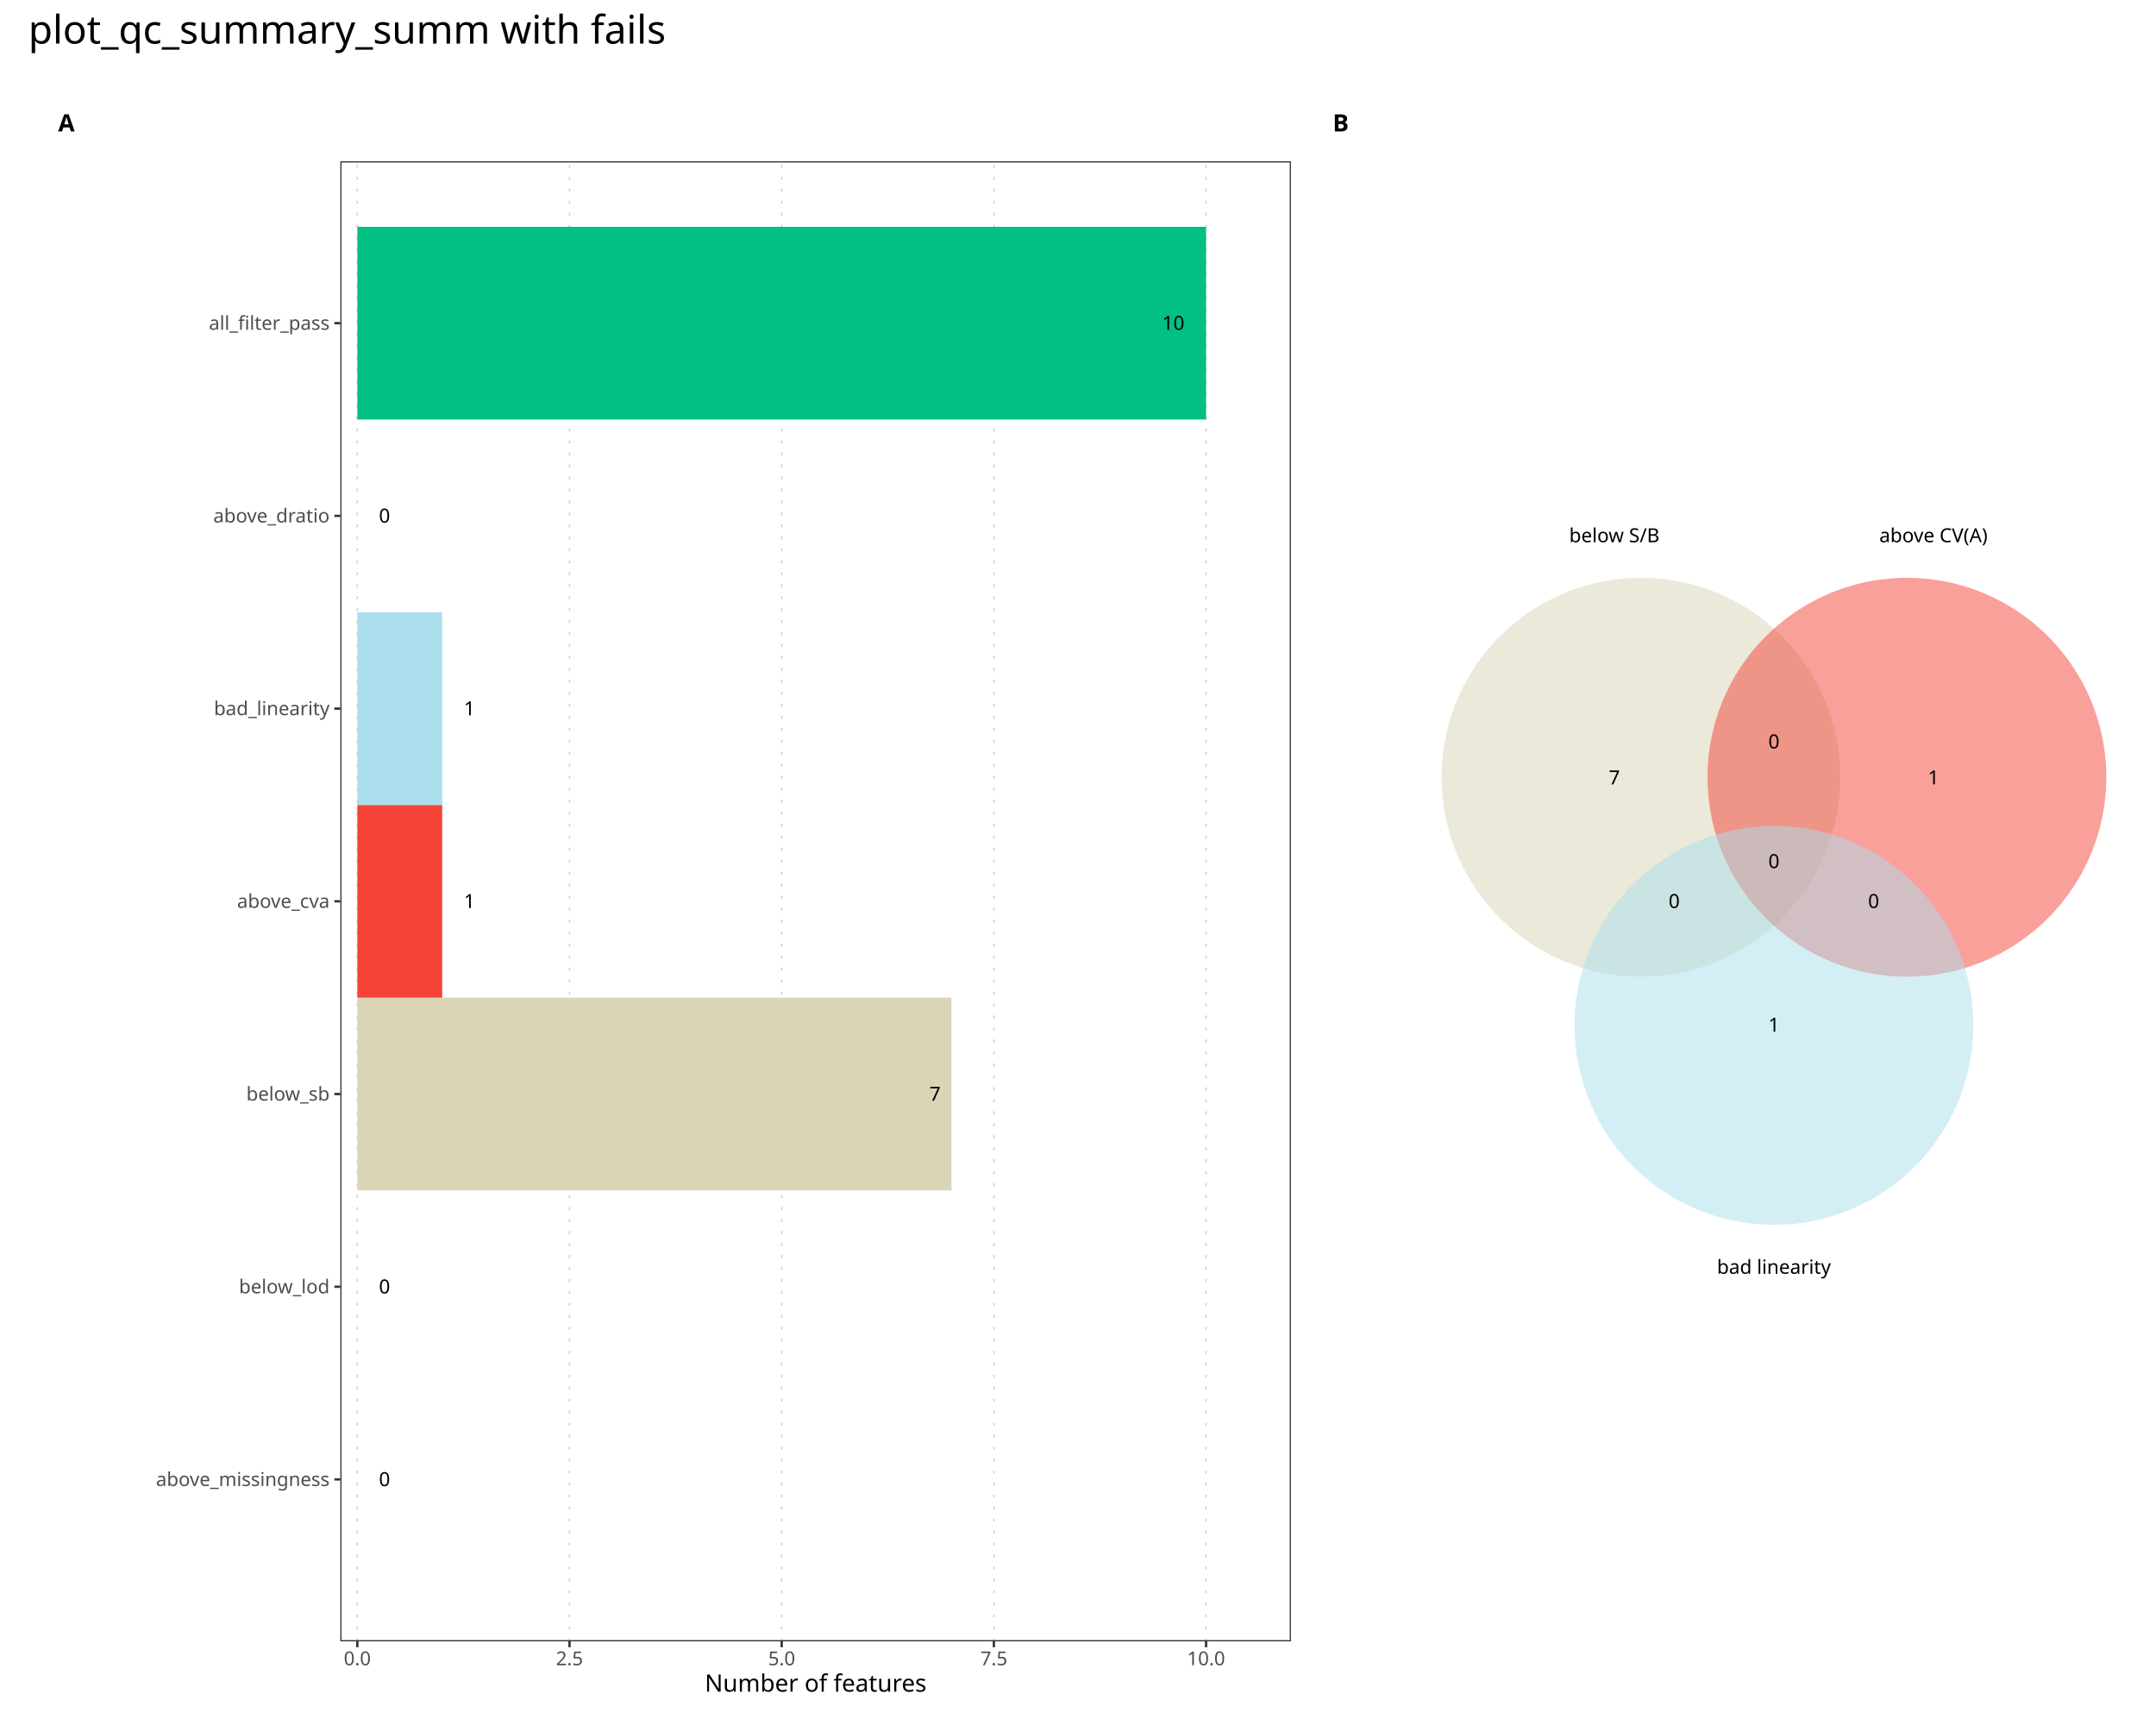
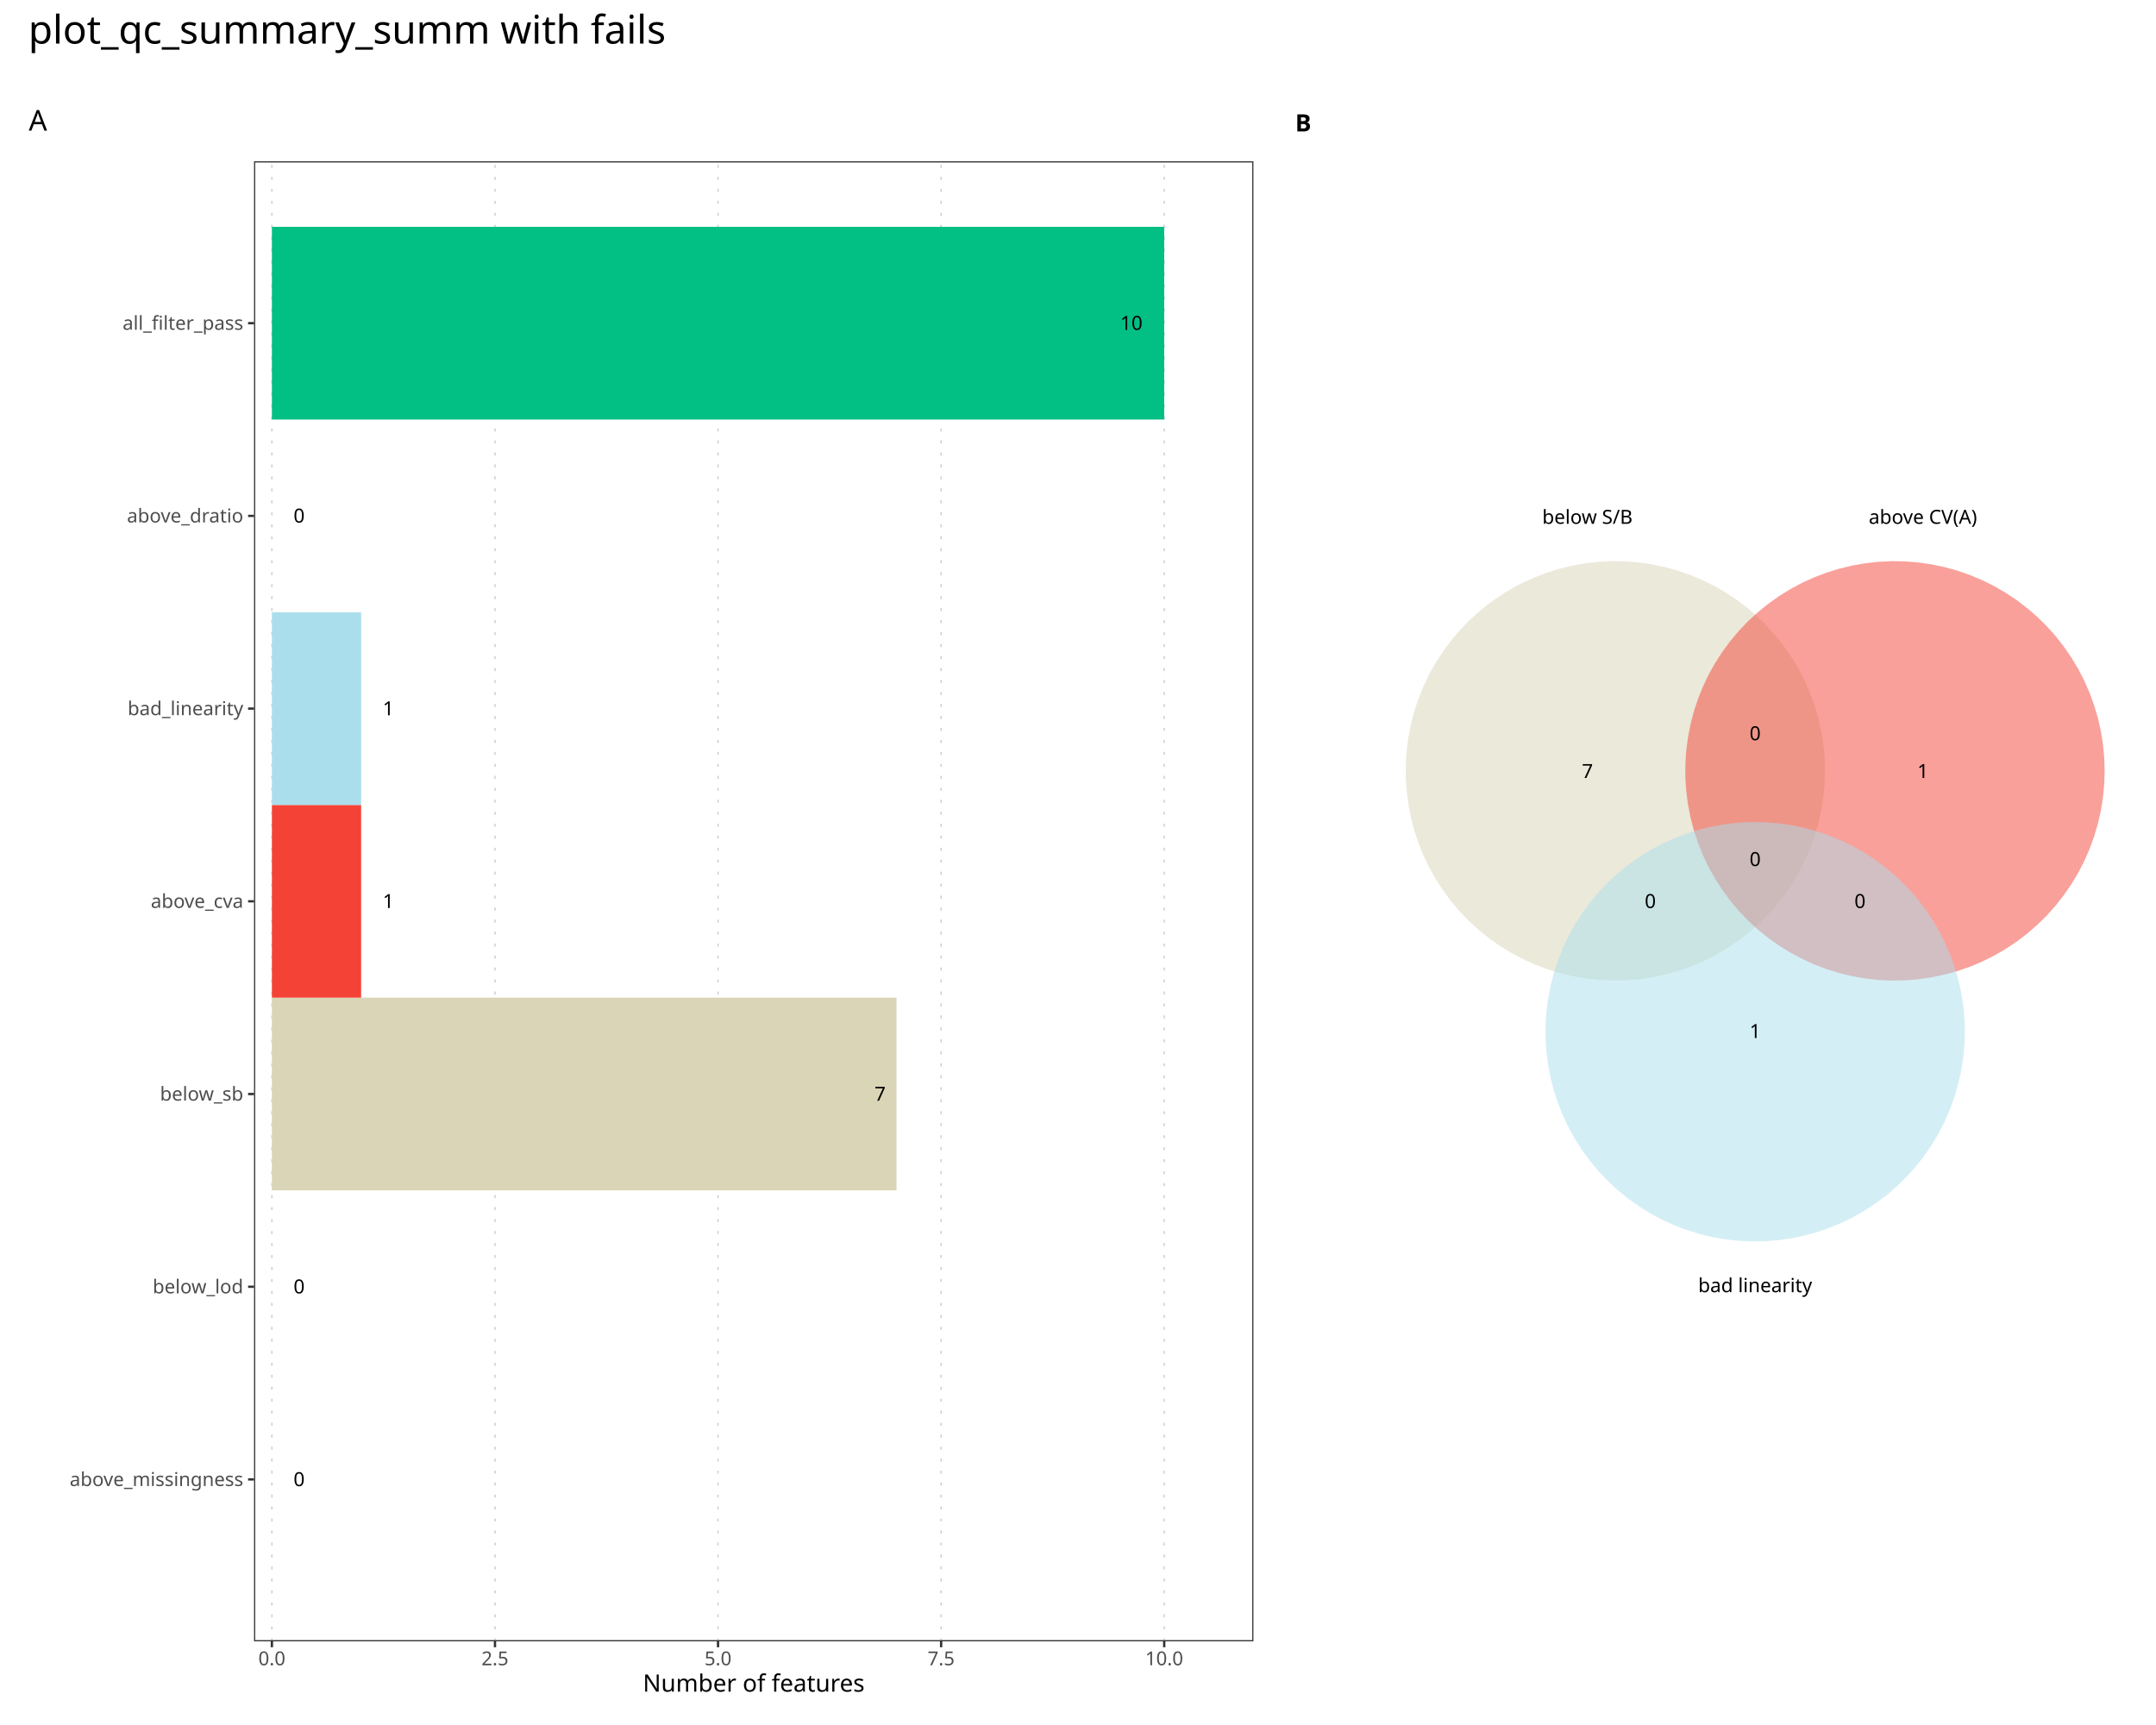
<svg xmlns="http://www.w3.org/2000/svg" class="svglite" data-engine-version="2.0" width="720.00pt" height="576.00pt" viewBox="0 0 720.00 576.00">
  <defs>
    <style type="text/css">
    .svglite line, .svglite polyline, .svglite polygon, .svglite path, .svglite rect, .svglite circle {
      fill: none;
      stroke: #000000;
      stroke-linecap: round;
      stroke-linejoin: round;
      stroke-miterlimit: 10.00;
    }
  </style>
  </defs>
  <rect width="100%" height="100%" style="stroke: none; fill: #FFFFFF;" />
  <defs>
    <clipPath id="cpMC4wMHw3MjAuMDB8MC4wMHw1NzYuMDA=">
      <rect x="0.00" y="0.00" width="720.00" height="576.00" />
    </clipPath>
  </defs>
  <g clip-path="url(#cpMC4wMHw3MjAuMDB8MC4wMHw1NzYuMDA=)">
    <rect x="-0" y="0.00" width="720.00" height="576.00" style="stroke-width: 1.07; stroke: #FFFFFF; fill: #FFFFFF;" />
  </g>
  <defs>
-     <clipPath id="cpMTEzLjY2fDcxNC41Mnw1My44Nnw1NDguMDY=">
-       <rect x="113.66" y="53.86" width="600.86" height="494.20" />
+     <clipPath id="cpODQuODR8NzE0LjUyfDUzLjg2fDU0OC4wNg==">
+       <rect x="84.84" y="53.86" width="629.68" height="494.20" />
    </clipPath>
  </defs>
-   <g clip-path="url(#cpMTEzLjY2fDcxNC41Mnw1My44Nnw1NDguMDY=)">
+   <g clip-path="url(#cpODQuODR8NzE0LjUyfDUzLjg2fDU0OC4wNg==)">
</g>
  <g clip-path="url(#cpMC4wMHw3MjAuMDB8MC4wMHw1NzYuMDA=)">
</g>
  <defs>
-     <clipPath id="cpNS40OHw0MzUuMTB8MjIuNzh8NTcwLjUy">
-       <rect x="5.48" y="22.78" width="429.62" height="547.74" />
+     <clipPath id="cpNS40OHw0MjIuNTd8MjIuNzh8NTcwLjUy">
+       <rect x="5.48" y="22.78" width="417.09" height="547.74" />
    </clipPath>
  </defs>
-   <g clip-path="url(#cpNS40OHw0MzUuMTB8MjIuNzh8NTcwLjUy)">
-     <rect x="5.48" y="22.78" width="429.62" height="547.74" style="stroke-width: 0.78; stroke: #FFFFFF; fill: #FFFFFF;" />
+   <g clip-path="url(#cpNS40OHw0MjIuNTd8MjIuNzh8NTcwLjUy)">
+     <rect x="5.48" y="22.78" width="417.09" height="547.74" style="stroke-width: 0.78; stroke: #FFFFFF; fill: #FFFFFF;" />
  </g>
  <g clip-path="url(#cpMC4wMHw3MjAuMDB8MC4wMHw1NzYuMDA=)">
</g>
  <defs>
-     <clipPath id="cpNDM1LjEwfDcxNC41MnwyMi43OHw1NzAuNTI=">
-       <rect x="435.10" y="22.78" width="279.42" height="547.74" />
+     <clipPath id="cpNDIyLjU3fDcxNC41MnwyMi43OHw1NzAuNTI=">
+       <rect x="422.57" y="22.78" width="291.95" height="547.74" />
    </clipPath>
  </defs>
-   <g clip-path="url(#cpNDM1LjEwfDcxNC41MnwyMi43OHw1NzAuNTI=)">
-     <rect x="435.10" y="22.78" width="279.42" height="547.74" style="stroke-width: 0.00; stroke: none;" />
+   <g clip-path="url(#cpNDIyLjU3fDcxNC41MnwyMi43OHw1NzAuNTI=)">
+     <rect x="422.57" y="22.78" width="291.95" height="547.74" style="stroke-width: 0.00; stroke: none;" />
  </g>
  <g clip-path="url(#cpMC4wMHw3MjAuMDB8MC4wMHw1NzYuMDA=)">
</g>
  <defs>
-     <clipPath id="cpMTEzLjY2fDQzMS4xMXw1My44Nnw1NDguMDY=">
-       <rect x="113.66" y="53.86" width="317.45" height="494.20" />
+     <clipPath id="cpODQuODR8NDE4LjU4fDUzLjg2fDU0OC4wNg==">
+       <rect x="84.84" y="53.86" width="333.74" height="494.20" />
    </clipPath>
  </defs>
-   <g clip-path="url(#cpMTEzLjY2fDQzMS4xMXw1My44Nnw1NDguMDY=)">
-     <rect x="113.66" y="53.86" width="317.45" height="494.20" style="stroke-width: 0.78; stroke: none; fill: #FFFFFF;" />
-     <polyline points="119.33,548.06 119.33,53.86 " style="stroke-width: 0.43; stroke: #CCCCCC; stroke-dasharray: 1.00,3.00; stroke-linecap: butt;" />
-     <polyline points="190.19,548.06 190.19,53.86 " style="stroke-width: 0.43; stroke: #CCCCCC; stroke-dasharray: 1.00,3.00; stroke-linecap: butt;" />
-     <polyline points="261.05,548.06 261.05,53.86 " style="stroke-width: 0.43; stroke: #CCCCCC; stroke-dasharray: 1.00,3.00; stroke-linecap: butt;" />
-     <polyline points="331.91,548.06 331.91,53.86 " style="stroke-width: 0.43; stroke: #CCCCCC; stroke-dasharray: 1.00,3.00; stroke-linecap: butt;" />
-     <polyline points="402.77,548.06 402.77,53.86 " style="stroke-width: 0.43; stroke: #CCCCCC; stroke-dasharray: 1.00,3.00; stroke-linecap: butt;" />
-     <rect x="119.33" y="461.83" width="0.00" height="64.35" style="stroke-width: 0.78; stroke: none; stroke-linecap: butt; stroke-linejoin: miter; fill: #FFFF00;" />
-     <rect x="119.33" y="397.48" width="0.00" height="64.35" style="stroke-width: 0.78; stroke: none; stroke-linecap: butt; stroke-linejoin: miter; fill: #ADA3A3;" />
-     <rect x="119.33" y="333.13" width="198.41" height="64.35" style="stroke-width: 0.78; stroke: none; stroke-linecap: butt; stroke-linejoin: miter; fill: #D9D5B6;" />
-     <rect x="119.33" y="268.78" width="28.34" height="64.35" style="stroke-width: 0.78; stroke: none; stroke-linecap: butt; stroke-linejoin: miter; fill: #F44336;" />
-     <rect x="119.33" y="204.44" width="28.34" height="64.35" style="stroke-width: 0.78; stroke: none; stroke-linecap: butt; stroke-linejoin: miter; fill: #ABDEED;" />
-     <rect x="119.33" y="140.09" width="0.00" height="64.35" style="stroke-width: 0.78; stroke: none; stroke-linecap: butt; stroke-linejoin: miter; fill: #B5A2F5;" />
-     <rect x="119.33" y="75.74" width="283.44" height="64.35" style="stroke-width: 0.78; stroke: none; stroke-linecap: butt; stroke-linejoin: miter; fill: #02BF83;" />
-     <text x="126.56" y="496.24" style="font-size: 6.50px; font-family: sans;" textLength="3.62px" lengthAdjust="spacingAndGlyphs">0</text>
-     <text x="126.56" y="431.89" style="font-size: 6.50px; font-family: sans;" textLength="3.62px" lengthAdjust="spacingAndGlyphs">0</text>
-     <text x="314.12" y="367.54" text-anchor="end" style="font-size: 6.50px; font-family: sans;" textLength="3.62px" lengthAdjust="spacingAndGlyphs">7</text>
-     <text x="154.91" y="303.20" style="font-size: 6.50px; font-family: sans;" textLength="3.62px" lengthAdjust="spacingAndGlyphs">1</text>
-     <text x="154.91" y="238.85" style="font-size: 6.50px; font-family: sans;" textLength="3.62px" lengthAdjust="spacingAndGlyphs">1</text>
-     <text x="126.56" y="174.50" style="font-size: 6.50px; font-family: sans;" textLength="3.62px" lengthAdjust="spacingAndGlyphs">0</text>
-     <text x="395.54" y="110.15" text-anchor="end" style="font-size: 6.50px; font-family: sans;" textLength="7.23px" lengthAdjust="spacingAndGlyphs">10</text>
-     <rect x="113.66" y="53.86" width="317.45" height="494.20" style="stroke-width: 0.78; stroke: #333333;" />
+   <g clip-path="url(#cpODQuODR8NDE4LjU4fDUzLjg2fDU0OC4wNg==)">
+     <rect x="84.84" y="53.86" width="333.74" height="494.20" style="stroke-width: 0.78; stroke: none; fill: #FFFFFF;" />
+     <polyline points="90.80,548.06 90.80,53.86 " style="stroke-width: 0.43; stroke: #CCCCCC; stroke-dasharray: 1.00,3.00; stroke-linecap: butt;" />
+     <polyline points="165.30,548.06 165.30,53.86 " style="stroke-width: 0.43; stroke: #CCCCCC; stroke-dasharray: 1.00,3.00; stroke-linecap: butt;" />
+     <polyline points="239.79,548.06 239.79,53.86 " style="stroke-width: 0.43; stroke: #CCCCCC; stroke-dasharray: 1.00,3.00; stroke-linecap: butt;" />
+     <polyline points="314.29,548.06 314.29,53.86 " style="stroke-width: 0.43; stroke: #CCCCCC; stroke-dasharray: 1.00,3.00; stroke-linecap: butt;" />
+     <polyline points="388.79,548.06 388.79,53.86 " style="stroke-width: 0.43; stroke: #CCCCCC; stroke-dasharray: 1.00,3.00; stroke-linecap: butt;" />
+     <rect x="90.80" y="461.83" width="0.00" height="64.35" style="stroke-width: 0.78; stroke: none; stroke-linecap: butt; stroke-linejoin: miter; fill: #FFFF00;" />
+     <rect x="90.80" y="397.48" width="0.00" height="64.35" style="stroke-width: 0.78; stroke: none; stroke-linecap: butt; stroke-linejoin: miter; fill: #ADA3A3;" />
+     <rect x="90.80" y="333.13" width="208.59" height="64.35" style="stroke-width: 0.78; stroke: none; stroke-linecap: butt; stroke-linejoin: miter; fill: #D9D5B6;" />
+     <rect x="90.80" y="268.78" width="29.80" height="64.35" style="stroke-width: 0.78; stroke: none; stroke-linecap: butt; stroke-linejoin: miter; fill: #F44336;" />
+     <rect x="90.80" y="204.44" width="29.80" height="64.35" style="stroke-width: 0.78; stroke: none; stroke-linecap: butt; stroke-linejoin: miter; fill: #ABDEED;" />
+     <rect x="90.80" y="140.09" width="0.00" height="64.35" style="stroke-width: 0.78; stroke: none; stroke-linecap: butt; stroke-linejoin: miter; fill: #B5A2F5;" />
+     <rect x="90.80" y="75.74" width="297.99" height="64.35" style="stroke-width: 0.78; stroke: none; stroke-linecap: butt; stroke-linejoin: miter; fill: #02BF83;" />
+     <text x="98.03" y="496.24" style="font-size: 6.50px; font-family: sans;" textLength="3.62px" lengthAdjust="spacingAndGlyphs">0</text>
+     <text x="98.03" y="431.89" style="font-size: 6.50px; font-family: sans;" textLength="3.62px" lengthAdjust="spacingAndGlyphs">0</text>
+     <text x="295.77" y="367.54" text-anchor="end" style="font-size: 6.50px; font-family: sans;" textLength="3.62px" lengthAdjust="spacingAndGlyphs">7</text>
+     <text x="127.83" y="303.20" style="font-size: 6.50px; font-family: sans;" textLength="3.62px" lengthAdjust="spacingAndGlyphs">1</text>
+     <text x="127.83" y="238.85" style="font-size: 6.50px; font-family: sans;" textLength="3.62px" lengthAdjust="spacingAndGlyphs">1</text>
+     <text x="98.03" y="174.50" style="font-size: 6.50px; font-family: sans;" textLength="3.62px" lengthAdjust="spacingAndGlyphs">0</text>
+     <text x="381.55" y="110.15" text-anchor="end" style="font-size: 6.50px; font-family: sans;" textLength="7.23px" lengthAdjust="spacingAndGlyphs">10</text>
+     <rect x="84.84" y="53.86" width="333.74" height="494.20" style="stroke-width: 0.78; stroke: #333333;" />
  </g>
  <g clip-path="url(#cpMC4wMHw3MjAuMDB8MC4wMHw1NzYuMDA=)">
-     <text x="110.07" y="496.21" text-anchor="end" style="font-size: 6.40px; fill: #4D4D4D; font-family: sans;" textLength="56.23px" lengthAdjust="spacingAndGlyphs">above_missingness</text>
-     <text x="110.07" y="431.86" text-anchor="end" style="font-size: 6.40px; fill: #4D4D4D; font-family: sans;" textLength="28.82px" lengthAdjust="spacingAndGlyphs">below_lod</text>
-     <text x="110.07" y="367.51" text-anchor="end" style="font-size: 6.40px; fill: #4D4D4D; font-family: sans;" textLength="27.05px" lengthAdjust="spacingAndGlyphs">below_sb</text>
-     <text x="110.07" y="303.16" text-anchor="end" style="font-size: 6.40px; fill: #4D4D4D; font-family: sans;" textLength="30.97px" lengthAdjust="spacingAndGlyphs">above_cva</text>
-     <text x="110.07" y="238.81" text-anchor="end" style="font-size: 6.40px; fill: #4D4D4D; font-family: sans;" textLength="36.29px" lengthAdjust="spacingAndGlyphs">bad_linearity</text>
-     <text x="110.07" y="174.46" text-anchor="end" style="font-size: 6.40px; fill: #4D4D4D; font-family: sans;" textLength="37.01px" lengthAdjust="spacingAndGlyphs">above_dratio</text>
-     <text x="110.07" y="110.12" text-anchor="end" style="font-size: 6.40px; fill: #4D4D4D; font-family: sans;" textLength="39.13px" lengthAdjust="spacingAndGlyphs">all_filter_pass</text>
-     <polyline points="111.67,494.00 113.66,494.00 " style="stroke-width: 0.78; stroke: #333333; stroke-linecap: butt;" />
-     <polyline points="111.67,429.66 113.66,429.66 " style="stroke-width: 0.78; stroke: #333333; stroke-linecap: butt;" />
-     <polyline points="111.67,365.31 113.66,365.31 " style="stroke-width: 0.78; stroke: #333333; stroke-linecap: butt;" />
-     <polyline points="111.67,300.96 113.66,300.96 " style="stroke-width: 0.78; stroke: #333333; stroke-linecap: butt;" />
-     <polyline points="111.67,236.61 113.66,236.61 " style="stroke-width: 0.78; stroke: #333333; stroke-linecap: butt;" />
-     <polyline points="111.67,172.26 113.66,172.26 " style="stroke-width: 0.78; stroke: #333333; stroke-linecap: butt;" />
-     <polyline points="111.67,107.91 113.66,107.91 " style="stroke-width: 0.78; stroke: #333333; stroke-linecap: butt;" />
-     <polyline points="119.33,550.05 119.33,548.06 " style="stroke-width: 0.78; stroke: #333333; stroke-linecap: butt;" />
-     <polyline points="190.19,550.05 190.19,548.06 " style="stroke-width: 0.78; stroke: #333333; stroke-linecap: butt;" />
-     <polyline points="261.05,550.05 261.05,548.06 " style="stroke-width: 0.78; stroke: #333333; stroke-linecap: butt;" />
-     <polyline points="331.91,550.05 331.91,548.06 " style="stroke-width: 0.78; stroke: #333333; stroke-linecap: butt;" />
-     <polyline points="402.77,550.05 402.77,548.06 " style="stroke-width: 0.78; stroke: #333333; stroke-linecap: butt;" />
-     <text x="119.33" y="556.05" text-anchor="middle" style="font-size: 6.40px; fill: #4D4D4D; font-family: sans;" textLength="8.90px" lengthAdjust="spacingAndGlyphs">0.0</text>
-     <text x="190.19" y="556.05" text-anchor="middle" style="font-size: 6.40px; fill: #4D4D4D; font-family: sans;" textLength="8.90px" lengthAdjust="spacingAndGlyphs">2.5</text>
-     <text x="261.05" y="556.05" text-anchor="middle" style="font-size: 6.40px; fill: #4D4D4D; font-family: sans;" textLength="8.90px" lengthAdjust="spacingAndGlyphs">5.0</text>
-     <text x="331.91" y="556.05" text-anchor="middle" style="font-size: 6.40px; fill: #4D4D4D; font-family: sans;" textLength="8.90px" lengthAdjust="spacingAndGlyphs">7.5</text>
-     <text x="402.77" y="556.05" text-anchor="middle" style="font-size: 6.40px; fill: #4D4D4D; font-family: sans;" textLength="12.46px" lengthAdjust="spacingAndGlyphs">10.0</text>
-     <text x="272.39" y="564.87" text-anchor="middle" style="font-size: 8.00px; font-family: sans;" textLength="68.49px" lengthAdjust="spacingAndGlyphs">Number of features</text>
-     <text x="19.43" y="43.90" style="font-size: 8.00px; font-weight: bold; font-family: sans;" textLength="5.34px" lengthAdjust="spacingAndGlyphs">A</text>
+     <text x="81.25" y="496.21" text-anchor="end" style="font-size: 6.40px; fill: #4D4D4D; font-family: sans;" textLength="56.23px" lengthAdjust="spacingAndGlyphs">above_missingness</text>
+     <text x="81.25" y="431.86" text-anchor="end" style="font-size: 6.40px; fill: #4D4D4D; font-family: sans;" textLength="28.82px" lengthAdjust="spacingAndGlyphs">below_lod</text>
+     <text x="81.25" y="367.51" text-anchor="end" style="font-size: 6.40px; fill: #4D4D4D; font-family: sans;" textLength="27.05px" lengthAdjust="spacingAndGlyphs">below_sb</text>
+     <text x="81.25" y="303.16" text-anchor="end" style="font-size: 6.40px; fill: #4D4D4D; font-family: sans;" textLength="30.97px" lengthAdjust="spacingAndGlyphs">above_cva</text>
+     <text x="81.25" y="238.81" text-anchor="end" style="font-size: 6.40px; fill: #4D4D4D; font-family: sans;" textLength="36.29px" lengthAdjust="spacingAndGlyphs">bad_linearity</text>
+     <text x="81.25" y="174.46" text-anchor="end" style="font-size: 6.40px; fill: #4D4D4D; font-family: sans;" textLength="37.01px" lengthAdjust="spacingAndGlyphs">above_dratio</text>
+     <text x="81.25" y="110.12" text-anchor="end" style="font-size: 6.40px; fill: #4D4D4D; font-family: sans;" textLength="39.13px" lengthAdjust="spacingAndGlyphs">all_filter_pass</text>
+     <polyline points="82.85,494.00 84.84,494.00 " style="stroke-width: 0.78; stroke: #333333; stroke-linecap: butt;" />
+     <polyline points="82.85,429.66 84.84,429.66 " style="stroke-width: 0.78; stroke: #333333; stroke-linecap: butt;" />
+     <polyline points="82.85,365.31 84.84,365.31 " style="stroke-width: 0.78; stroke: #333333; stroke-linecap: butt;" />
+     <polyline points="82.85,300.96 84.84,300.96 " style="stroke-width: 0.78; stroke: #333333; stroke-linecap: butt;" />
+     <polyline points="82.85,236.61 84.84,236.61 " style="stroke-width: 0.78; stroke: #333333; stroke-linecap: butt;" />
+     <polyline points="82.85,172.26 84.84,172.26 " style="stroke-width: 0.78; stroke: #333333; stroke-linecap: butt;" />
+     <polyline points="82.85,107.91 84.84,107.91 " style="stroke-width: 0.78; stroke: #333333; stroke-linecap: butt;" />
+     <polyline points="90.80,550.05 90.80,548.06 " style="stroke-width: 0.78; stroke: #333333; stroke-linecap: butt;" />
+     <polyline points="165.30,550.05 165.30,548.06 " style="stroke-width: 0.78; stroke: #333333; stroke-linecap: butt;" />
+     <polyline points="239.79,550.05 239.79,548.06 " style="stroke-width: 0.78; stroke: #333333; stroke-linecap: butt;" />
+     <polyline points="314.29,550.05 314.29,548.06 " style="stroke-width: 0.78; stroke: #333333; stroke-linecap: butt;" />
+     <polyline points="388.79,550.05 388.79,548.06 " style="stroke-width: 0.78; stroke: #333333; stroke-linecap: butt;" />
+     <text x="90.80" y="556.05" text-anchor="middle" style="font-size: 6.40px; fill: #4D4D4D; font-family: sans;" textLength="8.90px" lengthAdjust="spacingAndGlyphs">0.0</text>
+     <text x="165.30" y="556.05" text-anchor="middle" style="font-size: 6.40px; fill: #4D4D4D; font-family: sans;" textLength="8.90px" lengthAdjust="spacingAndGlyphs">2.5</text>
+     <text x="239.79" y="556.05" text-anchor="middle" style="font-size: 6.40px; fill: #4D4D4D; font-family: sans;" textLength="8.90px" lengthAdjust="spacingAndGlyphs">5.0</text>
+     <text x="314.29" y="556.05" text-anchor="middle" style="font-size: 6.40px; fill: #4D4D4D; font-family: sans;" textLength="8.90px" lengthAdjust="spacingAndGlyphs">7.5</text>
+     <text x="388.79" y="556.05" text-anchor="middle" style="font-size: 6.40px; fill: #4D4D4D; font-family: sans;" textLength="12.46px" lengthAdjust="spacingAndGlyphs">10.0</text>
+     <text x="251.71" y="564.87" text-anchor="middle" style="font-size: 8.00px; font-family: sans;" textLength="68.49px" lengthAdjust="spacingAndGlyphs">Number of features</text>
+     <text x="12.67" y="43.62" text-anchor="middle" style="font-size: 9.60px; font-family: sans;" textLength="6.41px" lengthAdjust="spacingAndGlyphs">A</text>
  </g>
  <defs>
-     <clipPath id="cpNDcwLjMzfDcxNC41MnwxNjkuMDd8NDMyLjg0">
-       <rect x="470.33" y="169.07" width="244.20" height="263.77" />
+     <clipPath id="cpNDU3Ljc5fDcxNC41MnwxNjIuMzF8NDM5LjYx">
+       <rect x="457.79" y="162.31" width="256.73" height="277.31" />
    </clipPath>
  </defs>
-   <g clip-path="url(#cpNDcwLjMzfDcxNC41MnwxNjkuMDd8NDMyLjg0)">
-     <polygon points="614.61,259.53 614.47,255.30 614.07,251.10 613.41,246.92 612.47,242.80 611.28,238.74 609.84,234.77 608.14,230.90 606.21,227.14 604.04,223.52 601.64,220.03 599.03,216.71 596.21,213.56 593.19,210.60 590.00,207.83 586.64,205.27 583.12,202.93 579.46,200.81 575.67,198.94 571.77,197.30 567.78,195.92 563.70,194.80 559.57,193.93 555.38,193.33 551.17,192.99 546.94,192.93 542.72,193.13 538.52,193.60 534.36,194.33 530.25,195.33 526.21,196.58 522.27,198.09 518.42,199.85 514.70,201.84 511.10,204.07 507.66,206.52 504.38,209.19 501.28,212.06 498.36,215.11 495.64,218.35 493.14,221.76 490.85,225.31 488.80,229.01 486.98,232.82 485.41,236.75 484.09,240.76 483.03,244.85 482.23,249.00 481.69,253.20 481.43,257.41 481.43,261.64 481.69,265.86 482.23,270.05 483.03,274.20 484.09,278.29 485.41,282.31 486.98,286.23 488.80,290.05 490.85,293.74 493.14,297.30 495.64,300.70 498.36,303.94 501.28,307.00 504.38,309.87 507.66,312.53 511.10,314.98 514.70,317.21 518.42,319.21 522.27,320.96 526.21,322.47 530.25,323.73 534.36,324.72 538.52,325.46 542.72,325.93 546.94,326.13 551.17,326.06 555.38,325.73 559.57,325.12 563.70,324.26 567.78,323.13 571.77,321.75 575.67,320.12 579.46,318.24 583.12,316.13 586.64,313.79 590.00,311.23 593.19,308.46 596.21,305.49 599.03,302.34 601.64,299.02 604.04,295.54 606.21,291.91 608.14,288.16 609.84,284.28 611.28,280.31 612.47,276.26 613.41,272.13 614.07,267.96 614.47,263.75 614.61,259.53 " style="stroke-width: 1.07; stroke: none; stroke-linecap: butt; fill: #D9D5B6; fill-opacity: 0.50;" />
-     <polygon points="703.42,259.53 703.29,255.30 702.88,251.10 702.22,246.92 701.29,242.80 700.10,238.74 698.65,234.77 696.95,230.90 695.02,227.14 692.85,223.52 690.45,220.03 687.84,216.71 685.02,213.56 682.01,210.60 678.81,207.83 675.45,205.27 671.93,202.93 668.27,200.81 664.48,198.94 660.58,197.30 656.59,195.92 652.52,194.80 648.38,193.93 644.19,193.33 639.98,192.99 635.76,192.93 631.53,193.13 627.33,193.60 623.17,194.33 619.06,195.33 615.03,196.58 611.08,198.09 607.23,199.85 603.51,201.84 599.92,204.07 596.47,206.52 593.19,209.19 590.09,212.06 587.17,215.11 584.45,218.35 581.95,221.76 579.66,225.31 577.61,229.01 575.79,232.82 574.22,236.75 572.90,240.76 571.84,244.85 571.04,249.00 570.50,253.20 570.24,257.41 570.24,261.64 570.50,265.86 571.04,270.05 571.84,274.20 572.90,278.29 574.22,282.31 575.79,286.23 577.61,290.05 579.66,293.74 581.95,297.30 584.45,300.70 587.17,303.94 590.09,307.00 593.19,309.87 596.47,312.53 599.92,314.98 603.51,317.21 607.23,319.21 611.08,320.96 615.03,322.47 619.06,323.73 623.17,324.72 627.33,325.46 631.53,325.93 635.76,326.13 639.98,326.06 644.19,325.73 648.38,325.12 652.52,324.26 656.59,323.13 660.58,321.75 664.48,320.12 668.27,318.24 671.93,316.13 675.45,313.79 678.81,311.23 682.01,308.46 685.02,305.49 687.84,302.34 690.45,299.02 692.85,295.54 695.02,291.91 696.95,288.16 698.65,284.28 700.10,280.31 701.29,276.26 702.22,272.13 702.88,267.96 703.29,263.75 703.42,259.53 " style="stroke-width: 1.07; stroke: none; stroke-linecap: butt; fill: #F44336; fill-opacity: 0.50;" />
-     <polygon points="659.01,342.39 658.88,338.17 658.48,333.96 657.81,329.78 656.88,325.66 655.69,321.61 654.24,317.63 652.55,313.76 650.61,310.00 648.44,306.38 646.04,302.90 643.43,299.57 640.61,296.42 637.60,293.46 634.41,290.69 631.04,288.13 627.52,285.79 623.86,283.68 620.08,281.80 616.18,280.17 612.18,278.78 608.11,277.66 603.97,276.79 599.79,276.19 595.58,275.86 591.35,275.79 587.13,275.99 582.93,276.46 578.76,277.19 574.66,278.19 570.62,279.44 566.67,280.95 562.83,282.71 559.10,284.70 555.51,286.93 552.07,289.39 548.79,292.05 545.68,294.92 542.76,297.98 540.05,301.21 537.54,304.62 535.26,308.17 533.20,311.87 531.39,315.68 529.81,319.61 528.50,323.62 527.43,327.72 526.63,331.87 526.10,336.06 525.83,340.28 525.83,344.50 526.10,348.72 526.63,352.91 527.43,357.06 528.50,361.16 529.81,365.17 531.39,369.10 533.20,372.91 535.26,376.61 537.54,380.16 540.05,383.56 542.76,386.80 545.68,389.86 548.79,392.73 552.07,395.39 555.51,397.85 559.10,400.07 562.83,402.07 566.67,403.83 570.62,405.34 574.66,406.59 578.76,407.59 582.93,408.32 587.13,408.79 591.35,408.99 595.58,408.92 599.79,408.59 603.97,407.99 608.11,407.12 612.18,405.99 616.18,404.61 620.08,402.98 623.86,401.10 627.52,398.99 631.04,396.65 634.41,394.09 637.60,391.32 640.61,388.36 643.43,385.21 646.04,381.88 648.44,378.40 650.61,374.77 652.55,371.02 654.24,367.15 655.69,363.17 656.88,359.12 657.81,355.00 658.48,350.82 658.88,346.61 659.01,342.39 " style="stroke-width: 1.07; stroke: none; stroke-linecap: butt; fill: #ABDEED; fill-opacity: 0.50;" />
-     <polygon points="614.61,259.53 614.47,255.30 614.07,251.10 613.41,246.92 612.47,242.80 611.28,238.74 609.84,234.77 608.14,230.90 606.21,227.14 604.04,223.52 601.64,220.03 599.03,216.71 596.21,213.56 593.19,210.60 590.00,207.83 586.64,205.27 583.12,202.93 579.46,200.81 575.67,198.94 571.77,197.30 567.78,195.92 563.70,194.80 559.57,193.93 555.38,193.33 551.17,192.99 546.94,192.93 542.72,193.13 538.52,193.60 534.36,194.33 530.25,195.33 526.21,196.58 522.27,198.09 518.42,199.85 514.70,201.84 511.10,204.07 507.66,206.52 504.38,209.19 501.28,212.06 498.36,215.11 495.64,218.35 493.14,221.76 490.85,225.31 488.80,229.01 486.98,232.82 485.41,236.75 484.09,240.76 483.03,244.85 482.23,249.00 481.69,253.20 481.43,257.41 481.43,261.64 481.69,265.86 482.23,270.05 483.03,274.20 484.09,278.29 485.41,282.31 486.98,286.23 488.80,290.05 490.85,293.74 493.14,297.30 495.64,300.70 498.36,303.94 501.28,307.00 504.38,309.87 507.66,312.53 511.10,314.98 514.70,317.21 518.42,319.21 522.27,320.96 526.21,322.47 530.25,323.73 534.36,324.72 538.52,325.46 542.72,325.93 546.94,326.13 551.17,326.06 555.38,325.73 559.57,325.12 563.70,324.26 567.78,323.13 571.77,321.75 575.67,320.12 579.46,318.24 583.12,316.13 586.64,313.79 590.00,311.23 593.19,308.46 596.21,305.49 599.03,302.34 601.64,299.02 604.04,295.54 606.21,291.91 608.14,288.16 609.84,284.28 611.28,280.31 612.47,276.26 613.41,272.13 614.07,267.96 614.47,263.75 614.61,259.53 " style="stroke-width: 0.00; stroke-linecap: butt; fill: none;" />
-     <polygon points="703.42,259.53 703.29,255.30 702.88,251.10 702.22,246.92 701.29,242.80 700.10,238.74 698.65,234.77 696.95,230.90 695.02,227.14 692.85,223.52 690.45,220.03 687.84,216.71 685.02,213.56 682.01,210.60 678.81,207.83 675.45,205.27 671.93,202.93 668.27,200.81 664.48,198.94 660.58,197.30 656.59,195.92 652.52,194.80 648.38,193.93 644.19,193.33 639.98,192.99 635.76,192.93 631.53,193.13 627.33,193.60 623.17,194.33 619.06,195.33 615.03,196.58 611.08,198.09 607.23,199.85 603.51,201.84 599.92,204.07 596.47,206.52 593.19,209.19 590.09,212.06 587.17,215.11 584.45,218.35 581.95,221.76 579.66,225.31 577.61,229.01 575.79,232.82 574.22,236.75 572.90,240.76 571.84,244.85 571.04,249.00 570.50,253.20 570.24,257.41 570.24,261.64 570.50,265.86 571.04,270.05 571.84,274.20 572.90,278.29 574.22,282.31 575.79,286.23 577.61,290.05 579.66,293.74 581.95,297.30 584.45,300.70 587.17,303.94 590.09,307.00 593.19,309.87 596.47,312.53 599.92,314.98 603.51,317.21 607.23,319.21 611.08,320.96 615.03,322.47 619.06,323.73 623.17,324.72 627.33,325.46 631.53,325.93 635.76,326.13 639.98,326.06 644.19,325.73 648.38,325.12 652.52,324.26 656.59,323.13 660.58,321.75 664.48,320.12 668.27,318.24 671.93,316.13 675.45,313.79 678.81,311.23 682.01,308.46 685.02,305.49 687.84,302.34 690.45,299.02 692.85,295.54 695.02,291.91 696.95,288.16 698.65,284.28 700.10,280.31 701.29,276.26 702.22,272.13 702.88,267.96 703.29,263.75 703.42,259.53 " style="stroke-width: 0.00; stroke-linecap: butt; fill: none;" />
-     <polygon points="659.01,342.39 658.88,338.17 658.48,333.96 657.81,329.78 656.88,325.66 655.69,321.61 654.24,317.63 652.55,313.76 650.61,310.00 648.44,306.38 646.04,302.90 643.43,299.57 640.61,296.42 637.60,293.46 634.41,290.69 631.04,288.13 627.52,285.79 623.86,283.68 620.08,281.80 616.18,280.17 612.18,278.78 608.11,277.66 603.97,276.79 599.79,276.19 595.58,275.86 591.35,275.79 587.13,275.99 582.93,276.46 578.76,277.19 574.66,278.19 570.62,279.44 566.67,280.95 562.83,282.71 559.10,284.70 555.51,286.93 552.07,289.39 548.79,292.05 545.68,294.92 542.76,297.98 540.05,301.21 537.54,304.62 535.26,308.17 533.20,311.87 531.39,315.68 529.81,319.61 528.50,323.62 527.43,327.72 526.63,331.87 526.10,336.06 525.83,340.28 525.83,344.50 526.10,348.72 526.63,352.91 527.43,357.06 528.50,361.16 529.81,365.17 531.39,369.10 533.20,372.91 535.26,376.61 537.54,380.16 540.05,383.56 542.76,386.80 545.68,389.86 548.79,392.73 552.07,395.39 555.51,397.85 559.10,400.07 562.83,402.07 566.67,403.83 570.62,405.34 574.66,406.59 578.76,407.59 582.93,408.32 587.13,408.79 591.35,408.99 595.58,408.92 599.79,408.59 603.97,407.99 608.11,407.12 612.18,405.99 616.18,404.61 620.08,402.98 623.86,401.10 627.52,398.99 631.04,396.65 634.41,394.09 637.60,391.32 640.61,388.36 643.43,385.21 646.04,381.88 648.44,378.40 650.61,374.77 652.55,371.02 654.24,367.15 655.69,363.17 656.88,359.12 657.81,355.00 658.48,350.82 658.88,346.61 659.01,342.39 " style="stroke-width: 0.00; stroke-linecap: butt; fill: none;" />
-     <text x="539.12" y="181.06" text-anchor="middle" style="font-size: 6.50px; font-family: sans;" textLength="29.29px" lengthAdjust="spacingAndGlyphs">below S/B</text>
-     <text x="645.69" y="181.06" text-anchor="middle" style="font-size: 6.50px; font-family: sans;" textLength="37.24px" lengthAdjust="spacingAndGlyphs">above CV(A)</text>
-     <text x="592.41" y="425.33" text-anchor="middle" style="font-size: 6.50px; font-family: sans;" textLength="35.07px" lengthAdjust="spacingAndGlyphs">bad linearity</text>
-     <text x="539.12" y="261.90" text-anchor="middle" style="font-size: 6.50px; font-family: sans;" textLength="3.62px" lengthAdjust="spacingAndGlyphs">7</text>
-     <text x="645.69" y="261.90" text-anchor="middle" style="font-size: 6.50px; font-family: sans;" textLength="3.62px" lengthAdjust="spacingAndGlyphs">1</text>
-     <text x="592.41" y="344.49" text-anchor="middle" style="font-size: 6.50px; font-family: sans;" textLength="3.62px" lengthAdjust="spacingAndGlyphs">1</text>
-     <text x="592.41" y="249.91" text-anchor="middle" style="font-size: 6.50px; font-family: sans;" textLength="3.62px" lengthAdjust="spacingAndGlyphs">0</text>
-     <text x="559.10" y="303.20" text-anchor="middle" style="font-size: 6.50px; font-family: sans;" textLength="3.62px" lengthAdjust="spacingAndGlyphs">0</text>
-     <text x="625.71" y="303.20" text-anchor="middle" style="font-size: 6.50px; font-family: sans;" textLength="3.62px" lengthAdjust="spacingAndGlyphs">0</text>
-     <text x="592.41" y="289.87" text-anchor="middle" style="font-size: 6.50px; font-family: sans;" textLength="3.62px" lengthAdjust="spacingAndGlyphs">0</text>
+   <g clip-path="url(#cpNDU3Ljc5fDcxNC41MnwxNjIuMzF8NDM5LjYx)">
+     <polygon points="609.48,257.40 609.34,252.96 608.92,248.54 608.22,244.15 607.24,239.81 605.99,235.55 604.47,231.38 602.68,227.30 600.65,223.35 598.37,219.54 595.85,215.88 593.10,212.39 590.14,209.08 586.97,205.96 583.61,203.05 580.07,200.36 576.38,197.90 572.53,195.68 568.55,193.70 564.45,191.99 560.25,190.53 555.96,189.35 551.62,188.44 547.22,187.81 542.79,187.45 538.34,187.38 533.91,187.59 529.49,188.09 525.11,188.86 520.80,189.91 516.55,191.23 512.40,192.81 508.36,194.66 504.44,196.76 500.67,199.10 497.05,201.68 493.60,204.48 490.33,207.49 487.27,210.71 484.41,214.11 481.78,217.69 479.37,221.43 477.21,225.31 475.30,229.33 473.65,233.45 472.27,237.67 471.15,241.97 470.31,246.34 469.75,250.74 469.46,255.18 469.46,259.62 469.75,264.06 470.31,268.47 471.15,272.83 472.27,277.13 473.65,281.35 475.30,285.48 477.21,289.49 479.37,293.37 481.78,297.11 484.41,300.69 487.27,304.09 490.33,307.31 493.60,310.32 497.05,313.13 500.67,315.70 504.44,318.05 508.36,320.14 512.40,321.99 516.55,323.58 520.80,324.90 525.11,325.94 529.49,326.72 533.91,327.21 538.34,327.42 542.79,327.35 547.22,327.00 551.62,326.36 555.96,325.45 560.25,324.27 564.45,322.82 568.55,321.10 572.53,319.13 576.38,316.90 580.07,314.44 583.61,311.75 586.97,308.84 590.14,305.73 593.10,302.41 595.85,298.92 598.37,295.26 600.65,291.45 602.68,287.50 604.47,283.43 605.99,279.25 607.24,274.99 608.22,270.65 608.92,266.27 609.34,261.84 609.48,257.40 " style="stroke-width: 1.07; stroke: none; stroke-linecap: butt; fill: #D9D5B6; fill-opacity: 0.50;" />
+     <polygon points="702.85,257.40 702.71,252.96 702.29,248.54 701.59,244.15 700.61,239.81 699.35,235.55 697.84,231.38 696.05,227.30 694.02,223.35 691.73,219.54 689.21,215.88 686.47,212.39 683.51,209.08 680.34,205.96 676.98,203.05 673.44,200.36 669.74,197.90 665.90,195.68 661.91,193.70 657.82,191.99 653.62,190.53 649.33,189.35 644.98,188.44 640.59,187.81 636.16,187.45 631.71,187.38 627.27,187.59 622.86,188.09 618.48,188.86 614.16,189.91 609.92,191.23 605.77,192.81 601.73,194.66 597.81,196.76 594.04,199.10 590.42,201.68 586.97,204.48 583.70,207.49 580.64,210.71 577.78,214.11 575.15,217.69 572.74,221.43 570.58,225.31 568.67,229.33 567.02,233.45 565.63,237.67 564.52,241.97 563.68,246.34 563.11,250.74 562.83,255.18 562.83,259.62 563.11,264.06 563.68,268.47 564.52,272.83 565.63,277.13 567.02,281.35 568.67,285.48 570.58,289.49 572.74,293.37 575.15,297.11 577.78,300.69 580.64,304.09 583.70,307.31 586.97,310.32 590.42,313.13 594.04,315.70 597.81,318.05 601.73,320.14 605.77,321.99 609.92,323.58 614.16,324.90 618.48,325.94 622.86,326.72 627.27,327.21 631.71,327.42 636.16,327.35 640.59,327.00 644.98,326.36 649.33,325.45 653.62,324.27 657.82,322.82 661.91,321.10 665.90,319.13 669.74,316.90 673.44,314.44 676.98,311.75 680.34,308.84 683.51,305.73 686.47,302.41 689.21,298.92 691.73,295.26 694.02,291.45 696.05,287.50 697.84,283.43 699.35,279.25 700.61,274.99 701.59,270.65 702.29,266.27 702.71,261.84 702.85,257.40 " style="stroke-width: 1.07; stroke: none; stroke-linecap: butt; fill: #F44336; fill-opacity: 0.50;" />
+     <polygon points="656.17,344.52 656.03,340.07 655.60,335.65 654.90,331.26 653.92,326.93 652.67,322.67 651.15,318.49 649.37,314.42 647.33,310.47 645.05,306.66 642.53,303.00 639.78,299.50 636.82,296.19 633.65,293.07 630.30,290.16 626.76,287.47 623.06,285.01 619.21,282.79 615.23,280.82 611.13,279.10 606.93,277.65 602.65,276.46 598.30,275.55 593.90,274.92 589.47,274.57 585.03,274.50 580.59,274.71 576.17,275.20 571.80,275.97 567.48,277.02 563.24,278.34 559.09,279.93 555.04,281.77 551.13,283.87 547.35,286.21 543.73,288.79 540.28,291.59 537.02,294.61 533.95,297.82 531.10,301.23 528.46,304.81 526.06,308.54 523.90,312.43 521.99,316.44 520.34,320.57 518.95,324.79 517.83,329.09 516.99,333.45 516.43,337.86 516.15,342.29 516.15,346.74 516.43,351.17 516.99,355.58 517.83,359.94 518.95,364.24 520.34,368.47 521.99,372.59 523.90,376.60 526.06,380.49 528.46,384.23 531.10,387.80 533.95,391.21 537.02,394.42 540.28,397.44 543.73,400.24 547.35,402.82 551.13,405.16 555.04,407.26 559.09,409.11 563.24,410.69 567.48,412.01 571.80,413.06 576.17,413.83 580.59,414.32 585.03,414.53 589.47,414.46 593.90,414.11 598.30,413.48 602.65,412.57 606.93,411.38 611.13,409.93 615.23,408.21 619.21,406.24 623.06,404.02 626.76,401.56 630.30,398.87 633.65,395.96 636.82,392.84 639.78,389.53 642.53,386.04 645.05,382.38 647.33,378.56 649.37,374.61 651.15,370.54 652.67,366.37 653.92,362.10 654.90,357.77 655.60,353.38 656.03,348.96 656.17,344.52 " style="stroke-width: 1.07; stroke: none; stroke-linecap: butt; fill: #ABDEED; fill-opacity: 0.50;" />
+     <polygon points="609.48,257.40 609.34,252.96 608.92,248.54 608.22,244.15 607.24,239.81 605.99,235.55 604.47,231.38 602.68,227.30 600.65,223.35 598.37,219.54 595.85,215.88 593.10,212.39 590.14,209.08 586.97,205.96 583.61,203.05 580.07,200.36 576.38,197.90 572.53,195.68 568.55,193.70 564.45,191.99 560.25,190.53 555.96,189.35 551.62,188.44 547.22,187.81 542.79,187.45 538.34,187.38 533.91,187.59 529.49,188.09 525.11,188.86 520.80,189.91 516.55,191.23 512.40,192.81 508.36,194.66 504.44,196.76 500.67,199.10 497.05,201.68 493.60,204.48 490.33,207.49 487.27,210.71 484.41,214.11 481.78,217.69 479.37,221.43 477.21,225.31 475.30,229.33 473.65,233.45 472.27,237.67 471.15,241.97 470.31,246.34 469.75,250.74 469.46,255.18 469.46,259.62 469.75,264.06 470.31,268.47 471.15,272.83 472.27,277.13 473.65,281.35 475.30,285.48 477.21,289.49 479.37,293.37 481.78,297.11 484.41,300.69 487.27,304.09 490.33,307.31 493.60,310.32 497.05,313.13 500.67,315.70 504.44,318.05 508.36,320.14 512.40,321.99 516.55,323.58 520.80,324.90 525.11,325.94 529.49,326.72 533.91,327.21 538.34,327.42 542.79,327.35 547.22,327.00 551.62,326.36 555.96,325.45 560.25,324.27 564.45,322.82 568.55,321.10 572.53,319.13 576.38,316.90 580.07,314.44 583.61,311.75 586.97,308.84 590.14,305.73 593.10,302.41 595.85,298.92 598.37,295.26 600.65,291.45 602.68,287.50 604.47,283.43 605.99,279.25 607.24,274.99 608.22,270.65 608.92,266.27 609.34,261.84 609.48,257.40 " style="stroke-width: 0.00; stroke-linecap: butt; fill: none;" />
+     <polygon points="702.85,257.40 702.71,252.96 702.29,248.54 701.59,244.15 700.61,239.81 699.35,235.55 697.84,231.38 696.05,227.30 694.02,223.35 691.73,219.54 689.21,215.88 686.47,212.39 683.51,209.08 680.34,205.96 676.98,203.05 673.44,200.36 669.74,197.90 665.90,195.68 661.91,193.70 657.82,191.99 653.62,190.53 649.33,189.35 644.98,188.44 640.59,187.81 636.16,187.45 631.71,187.38 627.27,187.59 622.86,188.09 618.48,188.86 614.16,189.91 609.92,191.23 605.77,192.81 601.73,194.66 597.81,196.76 594.04,199.10 590.42,201.68 586.97,204.48 583.70,207.49 580.64,210.71 577.78,214.11 575.15,217.69 572.74,221.43 570.58,225.31 568.67,229.33 567.02,233.45 565.63,237.67 564.52,241.97 563.68,246.34 563.11,250.74 562.83,255.18 562.83,259.62 563.11,264.06 563.68,268.47 564.52,272.83 565.63,277.13 567.02,281.35 568.67,285.48 570.58,289.49 572.74,293.37 575.15,297.11 577.78,300.69 580.64,304.09 583.70,307.31 586.97,310.32 590.42,313.13 594.04,315.70 597.81,318.05 601.73,320.14 605.77,321.99 609.92,323.58 614.16,324.90 618.48,325.94 622.86,326.72 627.27,327.21 631.71,327.42 636.16,327.35 640.59,327.00 644.98,326.36 649.33,325.45 653.62,324.27 657.82,322.82 661.91,321.10 665.90,319.13 669.74,316.90 673.44,314.44 676.98,311.75 680.34,308.84 683.51,305.73 686.47,302.41 689.21,298.92 691.73,295.26 694.02,291.45 696.05,287.50 697.84,283.43 699.35,279.25 700.61,274.99 701.59,270.65 702.29,266.27 702.71,261.84 702.85,257.40 " style="stroke-width: 0.00; stroke-linecap: butt; fill: none;" />
+     <polygon points="656.17,344.52 656.03,340.07 655.60,335.65 654.90,331.26 653.92,326.93 652.67,322.67 651.15,318.49 649.37,314.42 647.33,310.47 645.05,306.66 642.53,303.00 639.78,299.50 636.82,296.19 633.65,293.07 630.30,290.16 626.76,287.47 623.06,285.01 619.21,282.79 615.23,280.82 611.13,279.10 606.93,277.65 602.65,276.46 598.30,275.55 593.90,274.92 589.47,274.57 585.03,274.50 580.59,274.71 576.17,275.20 571.80,275.97 567.48,277.02 563.24,278.34 559.09,279.93 555.04,281.77 551.13,283.87 547.35,286.21 543.73,288.79 540.28,291.59 537.02,294.61 533.95,297.82 531.10,301.23 528.46,304.81 526.06,308.54 523.90,312.43 521.99,316.44 520.34,320.57 518.95,324.79 517.83,329.09 516.99,333.45 516.43,337.86 516.15,342.29 516.15,346.74 516.43,351.17 516.99,355.58 517.83,359.94 518.95,364.24 520.34,368.47 521.99,372.59 523.90,376.60 526.06,380.49 528.46,384.23 531.10,387.80 533.95,391.21 537.02,394.42 540.28,397.44 543.73,400.24 547.35,402.82 551.13,405.16 555.04,407.26 559.09,409.11 563.24,410.69 567.48,412.01 571.80,413.06 576.17,413.83 580.59,414.32 585.03,414.53 589.47,414.46 593.90,414.11 598.30,413.48 602.65,412.57 606.93,411.38 611.13,409.93 615.23,408.21 619.21,406.24 623.06,404.02 626.76,401.56 630.30,398.87 633.65,395.96 636.82,392.84 639.78,389.53 642.53,386.04 645.05,382.38 647.33,378.56 649.37,374.61 651.15,370.54 652.67,366.37 653.92,362.10 654.90,357.77 655.60,353.38 656.03,348.96 656.17,344.52 " style="stroke-width: 0.00; stroke-linecap: butt; fill: none;" />
+     <text x="530.12" y="174.91" text-anchor="middle" style="font-size: 6.50px; font-family: sans;" textLength="29.29px" lengthAdjust="spacingAndGlyphs">below S/B</text>
+     <text x="642.16" y="174.91" text-anchor="middle" style="font-size: 6.50px; font-family: sans;" textLength="37.24px" lengthAdjust="spacingAndGlyphs">above CV(A)</text>
+     <text x="586.14" y="431.48" text-anchor="middle" style="font-size: 6.50px; font-family: sans;" textLength="35.07px" lengthAdjust="spacingAndGlyphs">bad linearity</text>
+     <text x="530.12" y="259.78" text-anchor="middle" style="font-size: 6.50px; font-family: sans;" textLength="3.62px" lengthAdjust="spacingAndGlyphs">7</text>
+     <text x="642.16" y="259.78" text-anchor="middle" style="font-size: 6.50px; font-family: sans;" textLength="3.62px" lengthAdjust="spacingAndGlyphs">1</text>
+     <text x="586.14" y="346.61" text-anchor="middle" style="font-size: 6.50px; font-family: sans;" textLength="3.62px" lengthAdjust="spacingAndGlyphs">1</text>
+     <text x="586.14" y="247.18" text-anchor="middle" style="font-size: 6.50px; font-family: sans;" textLength="3.62px" lengthAdjust="spacingAndGlyphs">0</text>
+     <text x="551.13" y="303.20" text-anchor="middle" style="font-size: 6.50px; font-family: sans;" textLength="3.62px" lengthAdjust="spacingAndGlyphs">0</text>
+     <text x="621.15" y="303.20" text-anchor="middle" style="font-size: 6.50px; font-family: sans;" textLength="3.62px" lengthAdjust="spacingAndGlyphs">0</text>
+     <text x="586.14" y="289.19" text-anchor="middle" style="font-size: 6.50px; font-family: sans;" textLength="3.62px" lengthAdjust="spacingAndGlyphs">0</text>
  </g>
  <g clip-path="url(#cpMC4wMHw3MjAuMDB8MC4wMHw1NzYuMDA=)">
-     <text x="445.06" y="43.90" style="font-size: 8.00px; font-weight: bold; font-family: sans;" textLength="5.34px" lengthAdjust="spacingAndGlyphs">B</text>
+     <text x="432.53" y="43.90" style="font-size: 8.00px; font-weight: bold; font-family: sans;" textLength="5.34px" lengthAdjust="spacingAndGlyphs">B</text>
    <text x="9.46" y="14.56" style="font-size: 13.20px; font-family: sans;" textLength="205.44px" lengthAdjust="spacingAndGlyphs">plot_qc_summary_summ with fails </text>
  </g>
</svg>
